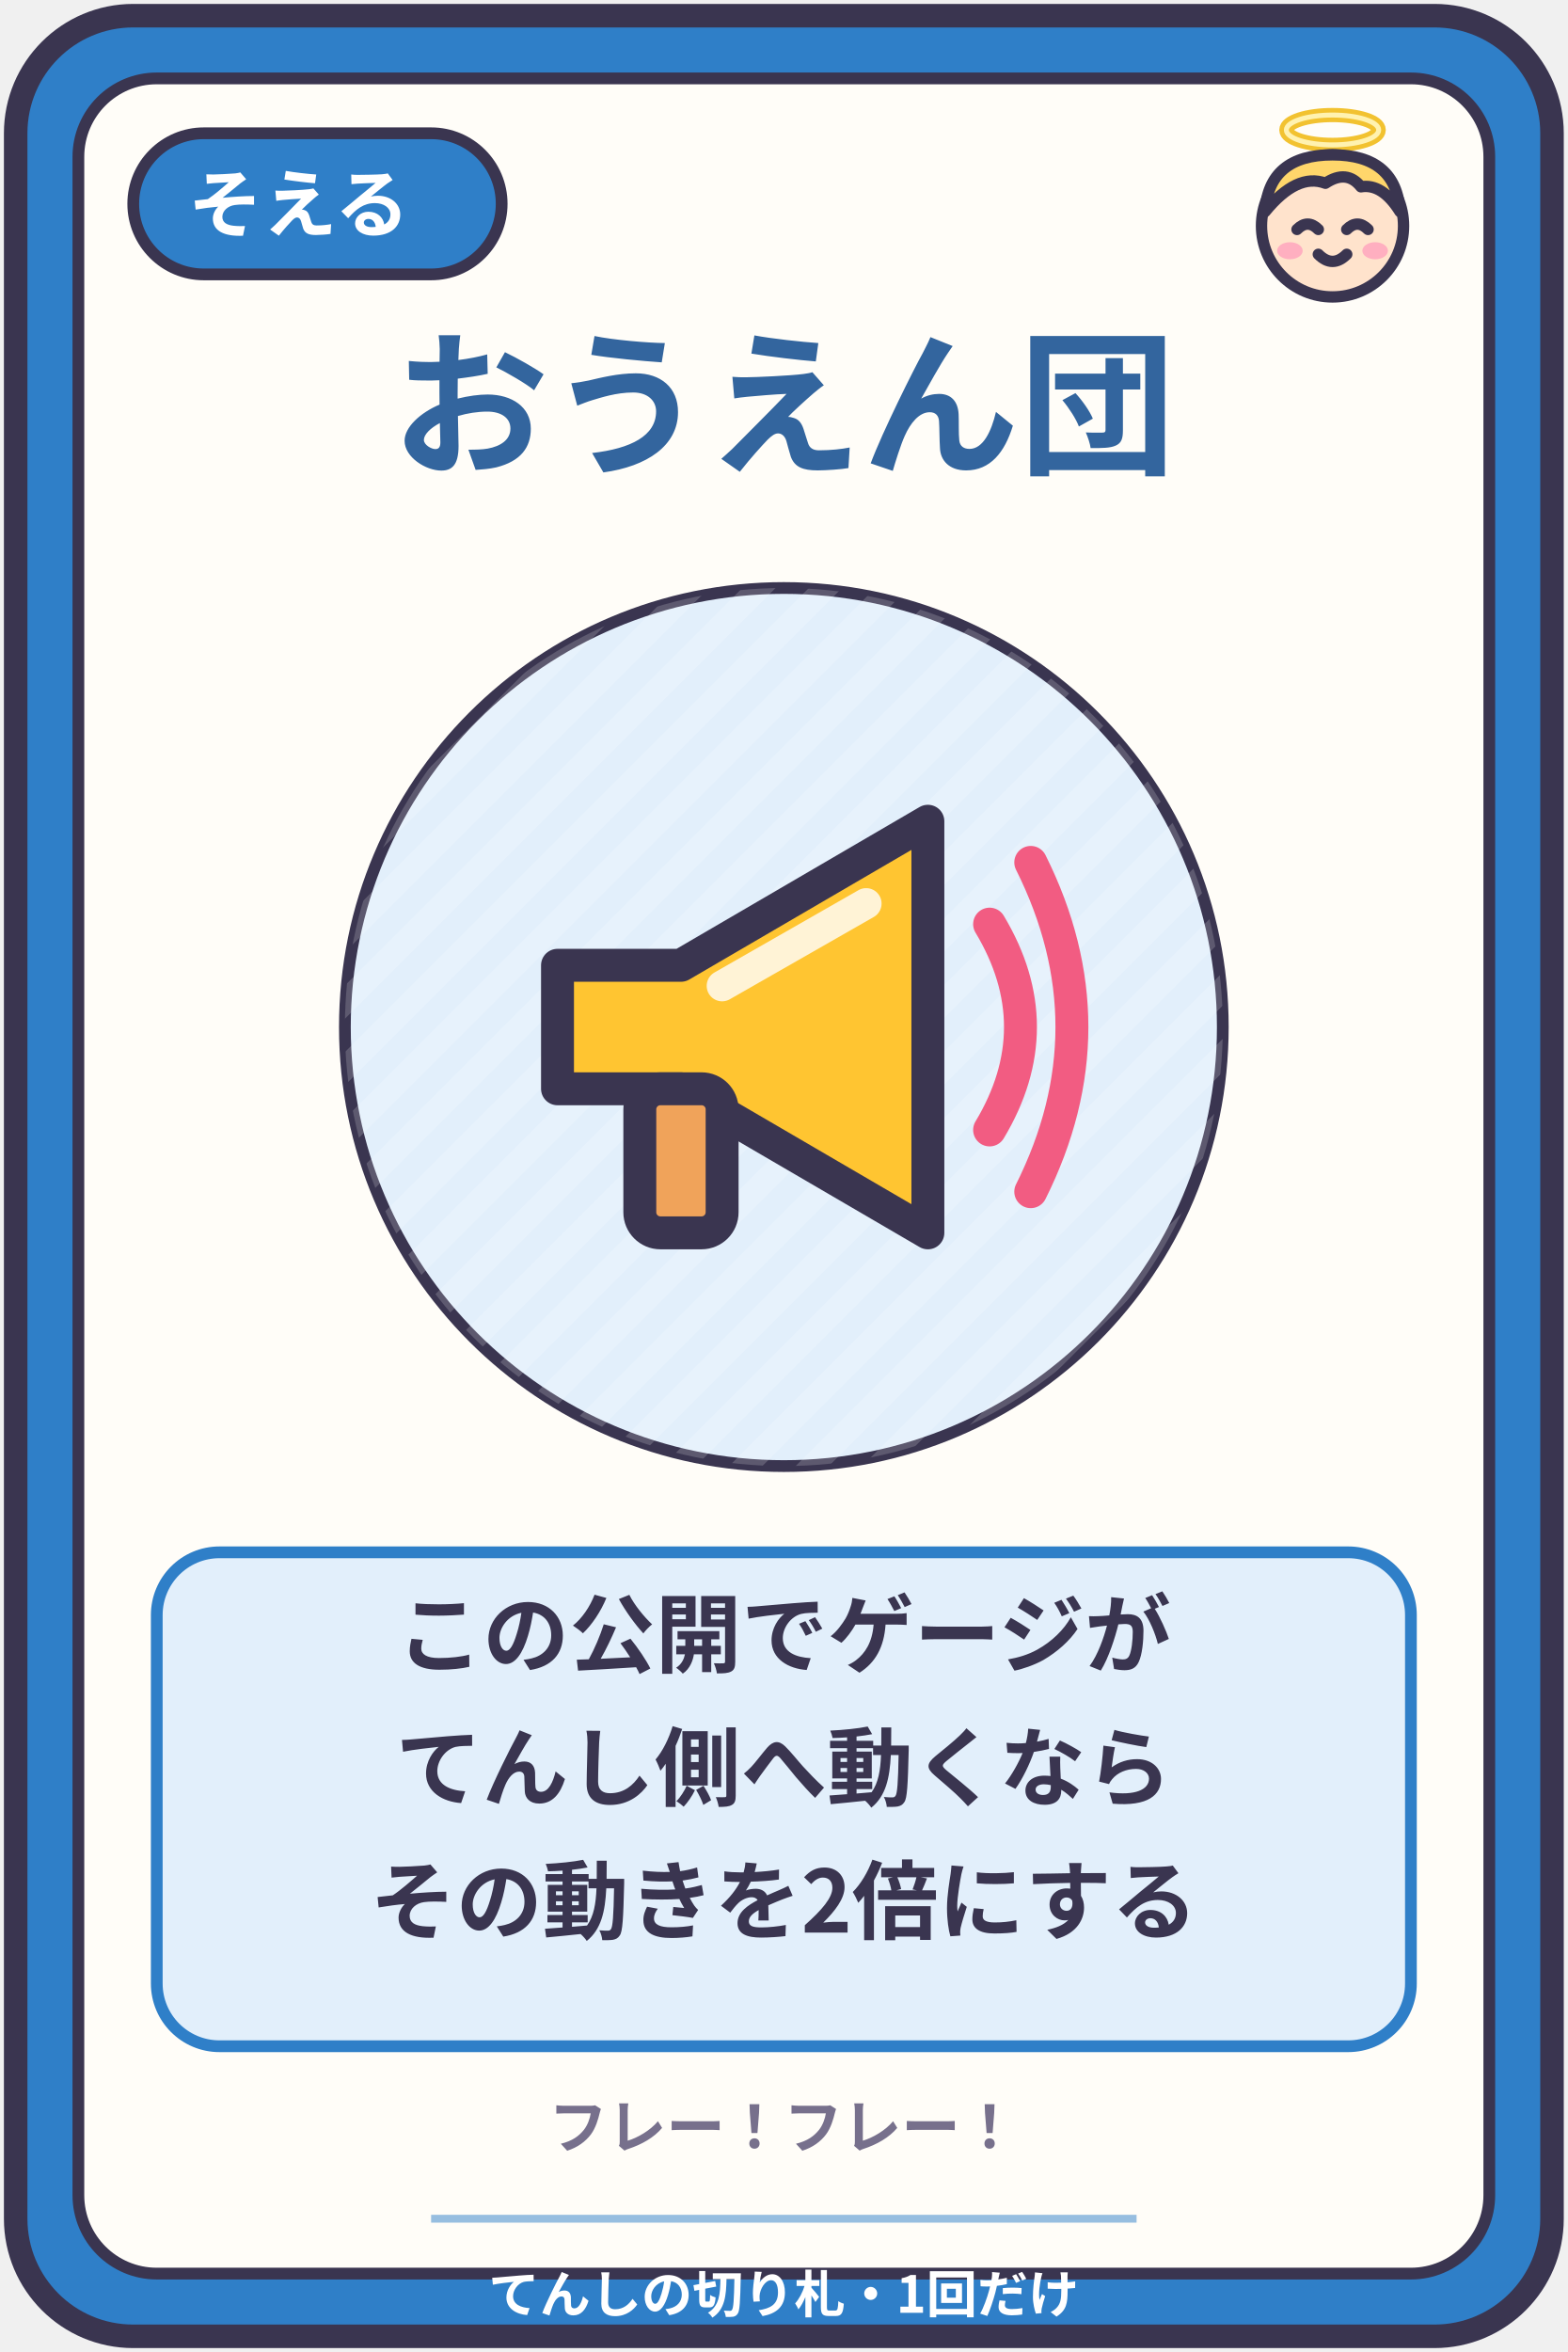
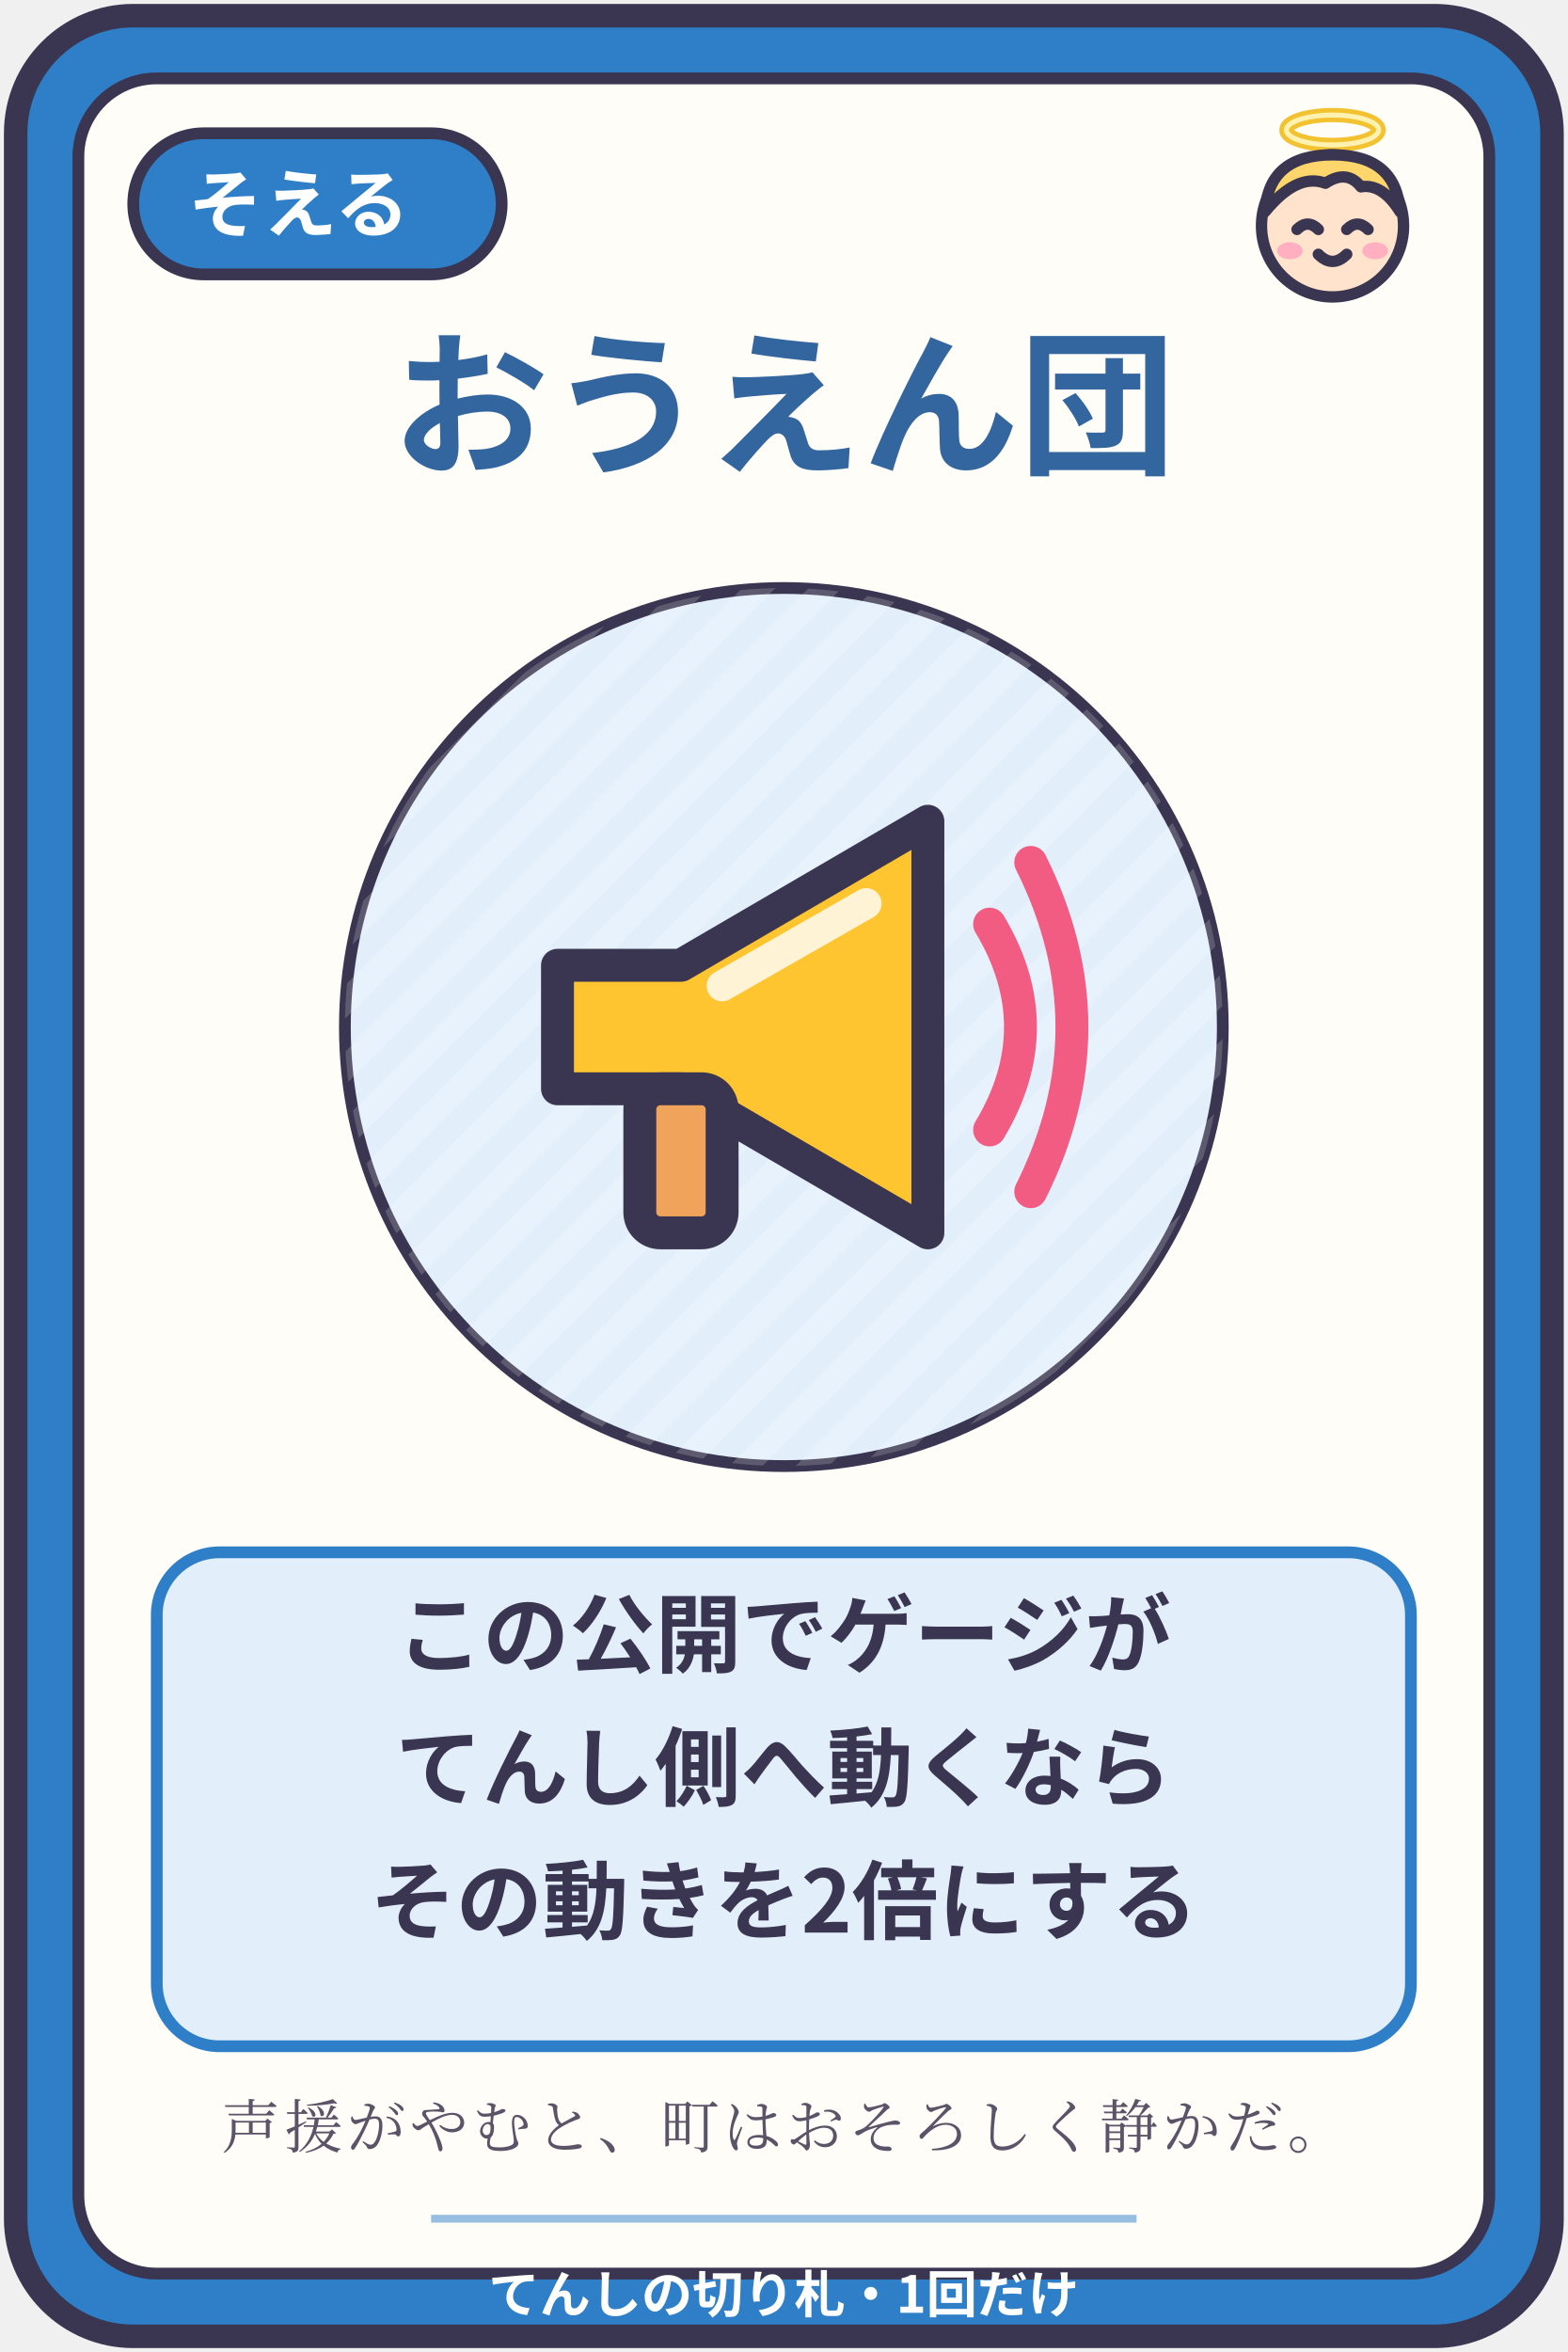
<svg xmlns="http://www.w3.org/2000/svg" width="400" height="600" viewBox="0 0 400 600" font-family="'Noto Sans CJK JP','Hiragino Sans','Yu Gothic','Meiryo',sans-serif">
  <defs>
    <filter id="shadow" x="-20%" y="-20%" width="140%" height="150%">
      <feDropShadow dx="0" dy="5" stdDeviation="3" flood-color="#5A4A2A" flood-opacity="0.22" />
    </filter>
    <filter id="soft" x="-20%" y="-20%" width="140%" height="140%">
      <feDropShadow dx="0" dy="3" stdDeviation="5" flood-color="#5A4A2A" flood-opacity="0.12" />
    </filter>
    <pattern id="dots" width="26" height="26" patternUnits="userSpaceOnUse">
      <circle cx="4" cy="4" r="1.5" fill="#EADFC8" />
    </pattern>
    <pattern id="stripeA" width="12" height="12" patternUnits="userSpaceOnUse" patternTransform="rotate(45)">
      <rect width="6" height="12" fill="#FFFFFF" opacity="0.35" />
    </pattern>
    <pattern id="cardback" width="14" height="14" patternUnits="userSpaceOnUse" patternTransform="rotate(45)">
      <rect width="14" height="14" fill="#EFE7F8" />
      <rect width="7" height="7" fill="#E3D8F2" />
    </pattern>
    <linearGradient id="sky" x1="0" y1="0" x2="0" y2="1">
      <stop offset="0" stop-color="#FDF7EC" />
      <stop offset="1" stop-color="#F7EEDC" />
    </linearGradient>
  </defs>
  <rect x="4" y="4" width="392" height="592" rx="30" fill="#2F7FC8" stroke="#3A3550" stroke-width="6" />
  <rect x="20" y="20" width="360" height="560" rx="20" fill="#FFFDF8" stroke="#3A3550" stroke-width="3" />
  <rect x="34" y="34" width="94" height="36" rx="18" fill="#2F7FC8" stroke="#3A3550" stroke-width="3" />
  <text x="48.0" y="59.0" font-size="19" font-weight="900" fill="#FFFFFF" text-anchor="start">そえる</text>
  <g transform="translate(311.0,25.0) scale(0.9062)">
    <ellipse cx="32" cy="9" rx="13" ry="4.2" fill="none" stroke="#F2C230" stroke-width="4" />
    <ellipse cx="32" cy="9" rx="13" ry="4.2" fill="none" stroke="#FFF2B0" stroke-width="1.4" />
    <circle cx="32" cy="36" r="20" fill="#FFE3CC" stroke="#3A3550" stroke-width="3.2" stroke-linejoin="round" stroke-linecap="round" />
    <path d="M13 32 Q14 16 32 16 Q50 16 51 32 Q46 24 40 25 Q36 20 30 24 Q22 21 13 32 Z" fill="#FFD66B" stroke="#3A3550" stroke-width="3.2" stroke-linejoin="round" stroke-linecap="round" />
    <path d="M22 37 Q25 34 28 37 M36 37 Q39 34 42 37" fill="none" stroke="#3A3550" stroke-width="3.2" stroke-linejoin="round" stroke-linecap="round" />
    <ellipse cx="20" cy="43" rx="3.6" ry="2.4" fill="#FFAFC0" />
    <ellipse cx="44" cy="43" rx="3.6" ry="2.4" fill="#FFAFC0" />
    <path d="M28 44 Q32 48 36 44" fill="none" stroke="#3A3550" stroke-width="3.2" stroke-linejoin="round" stroke-linecap="round" />
  </g>
  <text x="200.0" y="118.0" font-size="40" font-weight="900" fill="#33659E" text-anchor="middle">おうえん団</text>
  <circle cx="200" cy="262" r="112" fill="#E2EFFB" stroke="#3A3550" stroke-width="3" />
  <circle cx="200" cy="262" r="112" fill="url(#stripeA)" opacity="0.5" />
  <g transform="translate(116.0,178.0) scale(2.625)">
    <path d="M10 26 L22 26 L46 12 L46 52 L22 38 L10 38 Z" fill="#FFC531" stroke="#3A3550" stroke-width="3.2" stroke-linejoin="round" stroke-linecap="round" />
    <rect x="18" y="38" width="8" height="14" rx="2" fill="#F0A35A" stroke="#3A3550" stroke-width="3.2" stroke-linejoin="round" stroke-linecap="round" />
    <path d="M52 22 Q58 32 52 42 M56 16 Q64 32 56 48" fill="none" stroke="#F25C82" stroke-width="3.2" stroke-linecap="round" />
    <path d="M26 28 L40 20" stroke="#FFFFFF" stroke-width="3" stroke-linecap="round" opacity="0.8" />
  </g>
  <rect x="40" y="396" width="320" height="126" rx="16" fill="#E2EFFB" stroke="#2F7FC8" stroke-width="3" />
  <text x="200.0" y="425.0" font-size="22" font-weight="bold" fill="#3A3550" text-anchor="middle">この公開でゲージが</text>
  <text x="200.0" y="459.0" font-size="22" font-weight="bold" fill="#3A3550" text-anchor="middle">てんし側へ動くなら</text>
  <text x="200.0" y="493.0" font-size="22" font-weight="bold" fill="#3A3550" text-anchor="middle">その動きを2倍にする</text>
-   <text x="200.0" y="548.0" font-size="15" font-weight="bold" fill="#77708C" text-anchor="middle">フレー！フレー！</text>
+   <text x="200.0" y="548.0" font-size="15" font-weight="500" fill="#5B5468" text-anchor="middle" font-family="'Noto Serif CJK JP','Hiragino Mincho ProN','Yu Mincho',serif" letter-spacing="1">声援がやむと、町はおそろしく静かだ。</text>
  <path d="M110 566 L290 566" stroke="#2F7FC8" stroke-width="2" opacity="0.5" />
  <text x="200.0" y="590.0" font-size="13" font-weight="900" fill="#FFFFFF" text-anchor="middle">てんしの切り札・1回だけ</text>
</svg>
